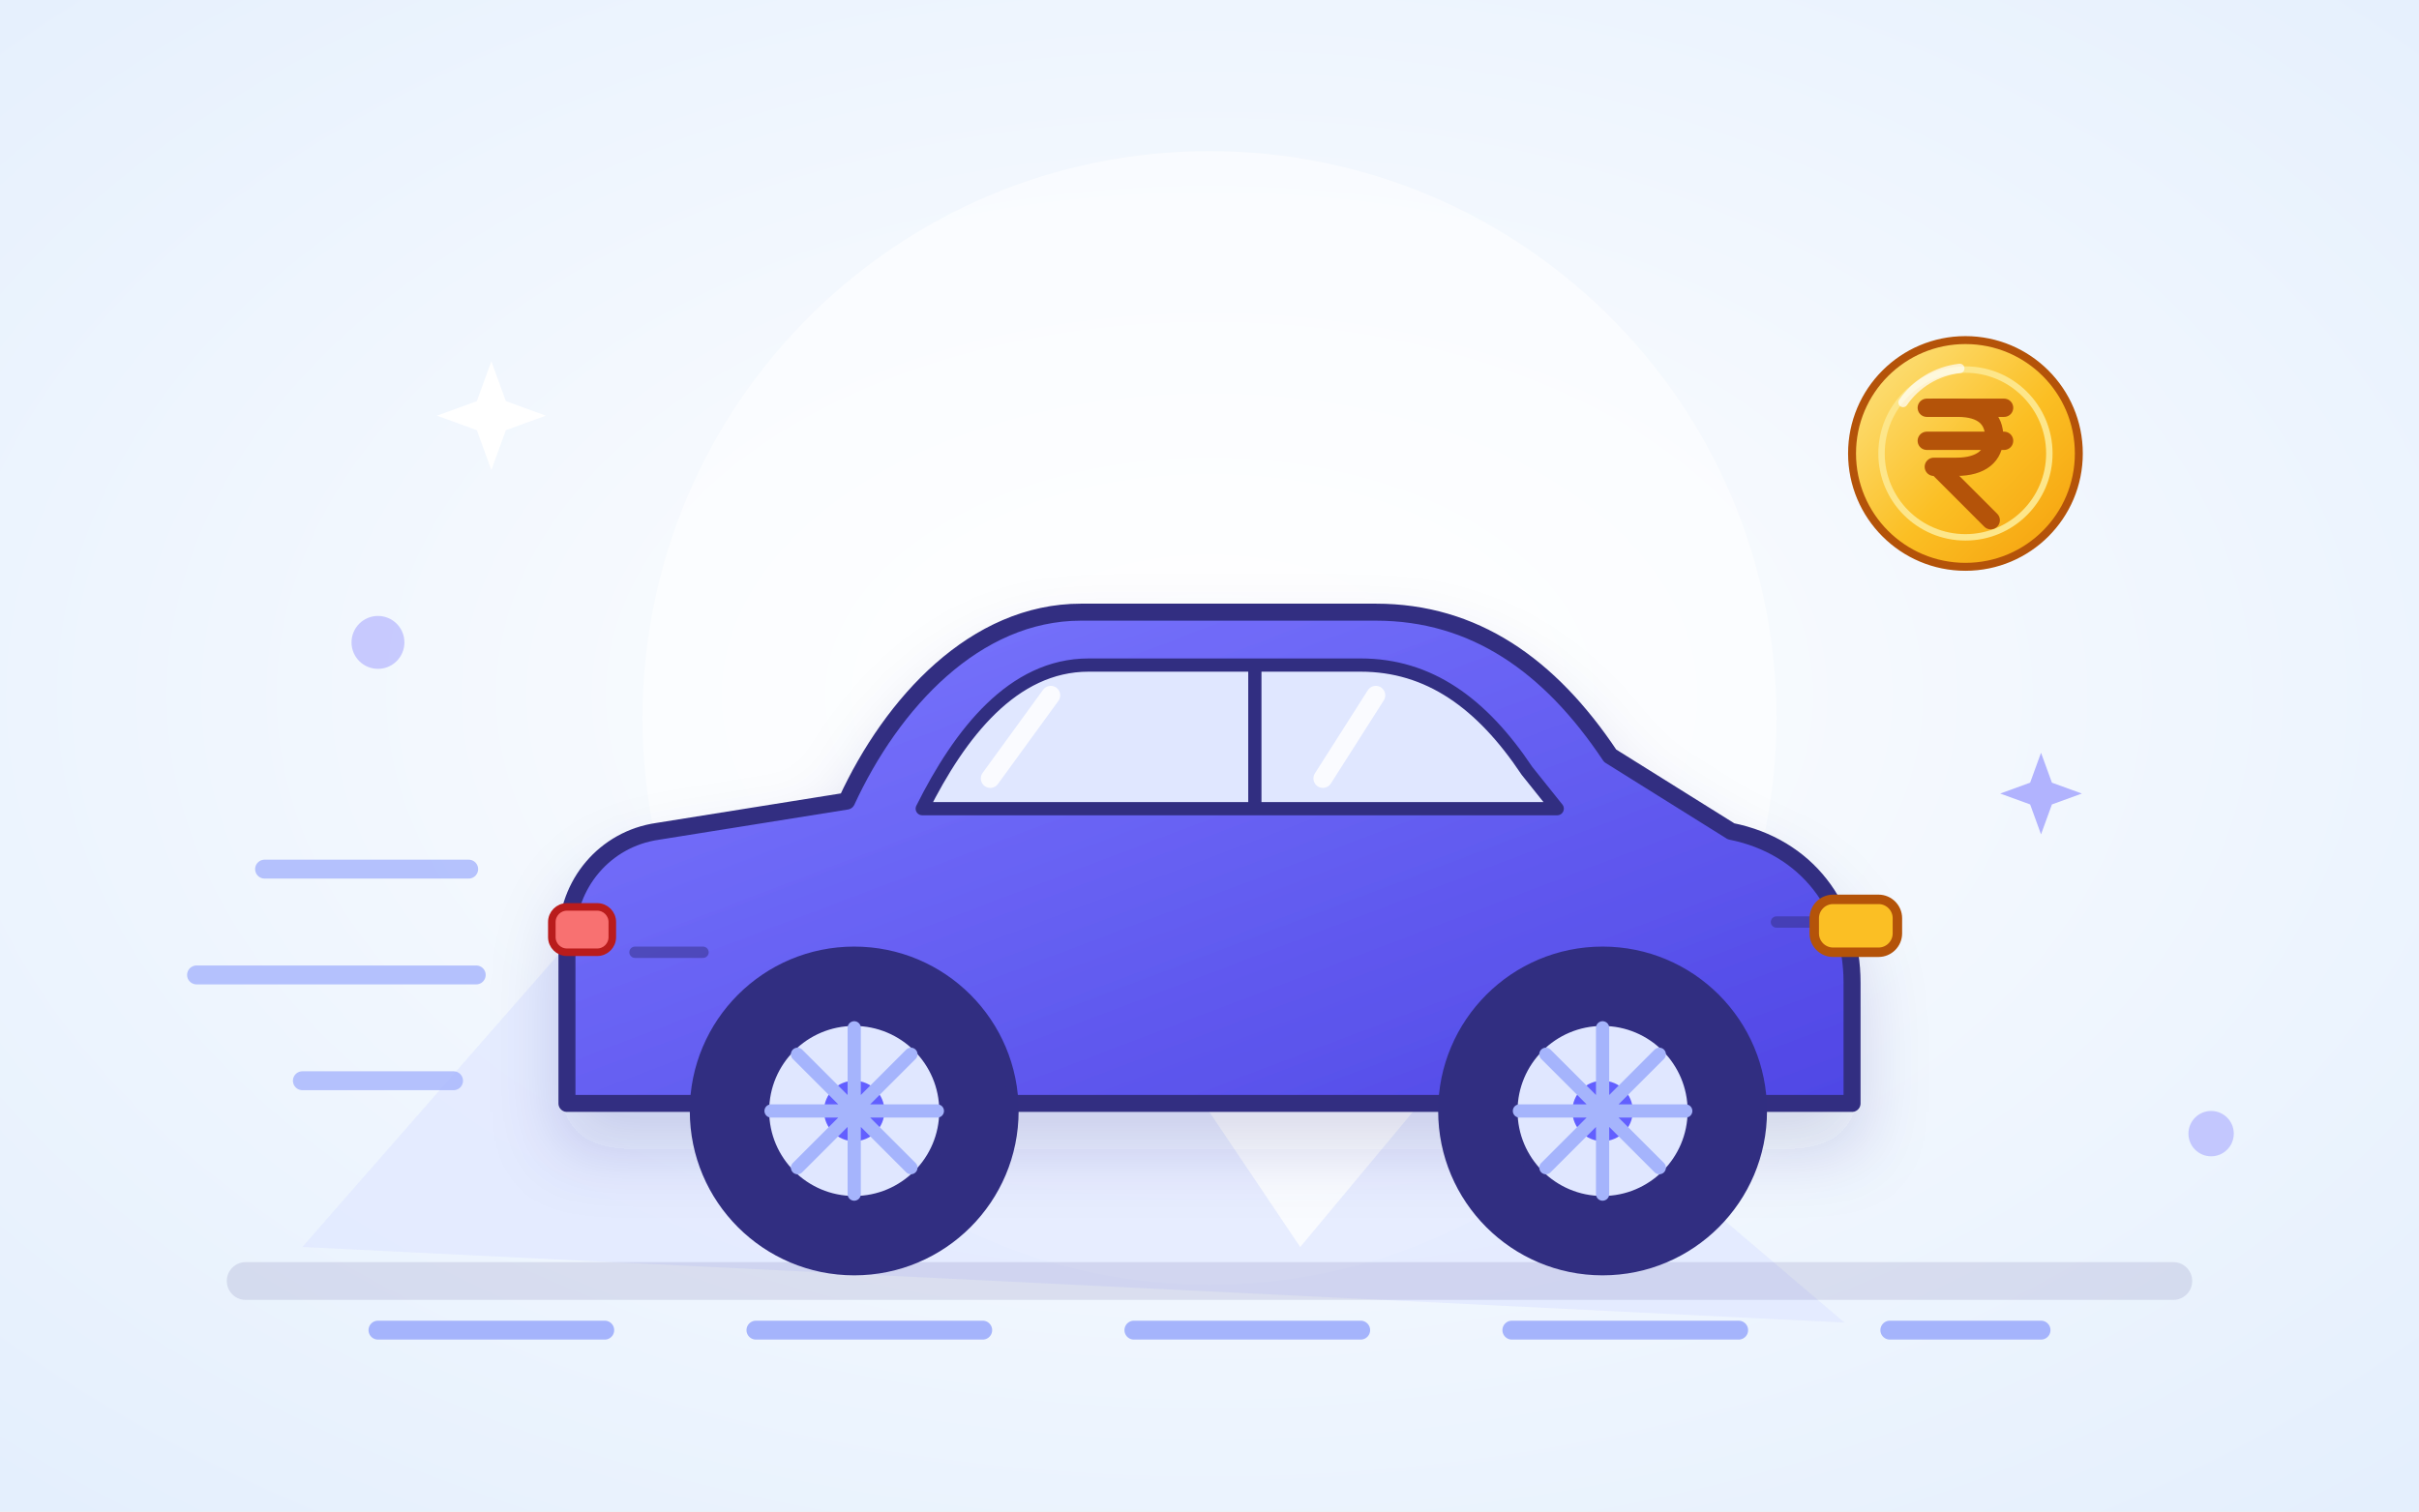
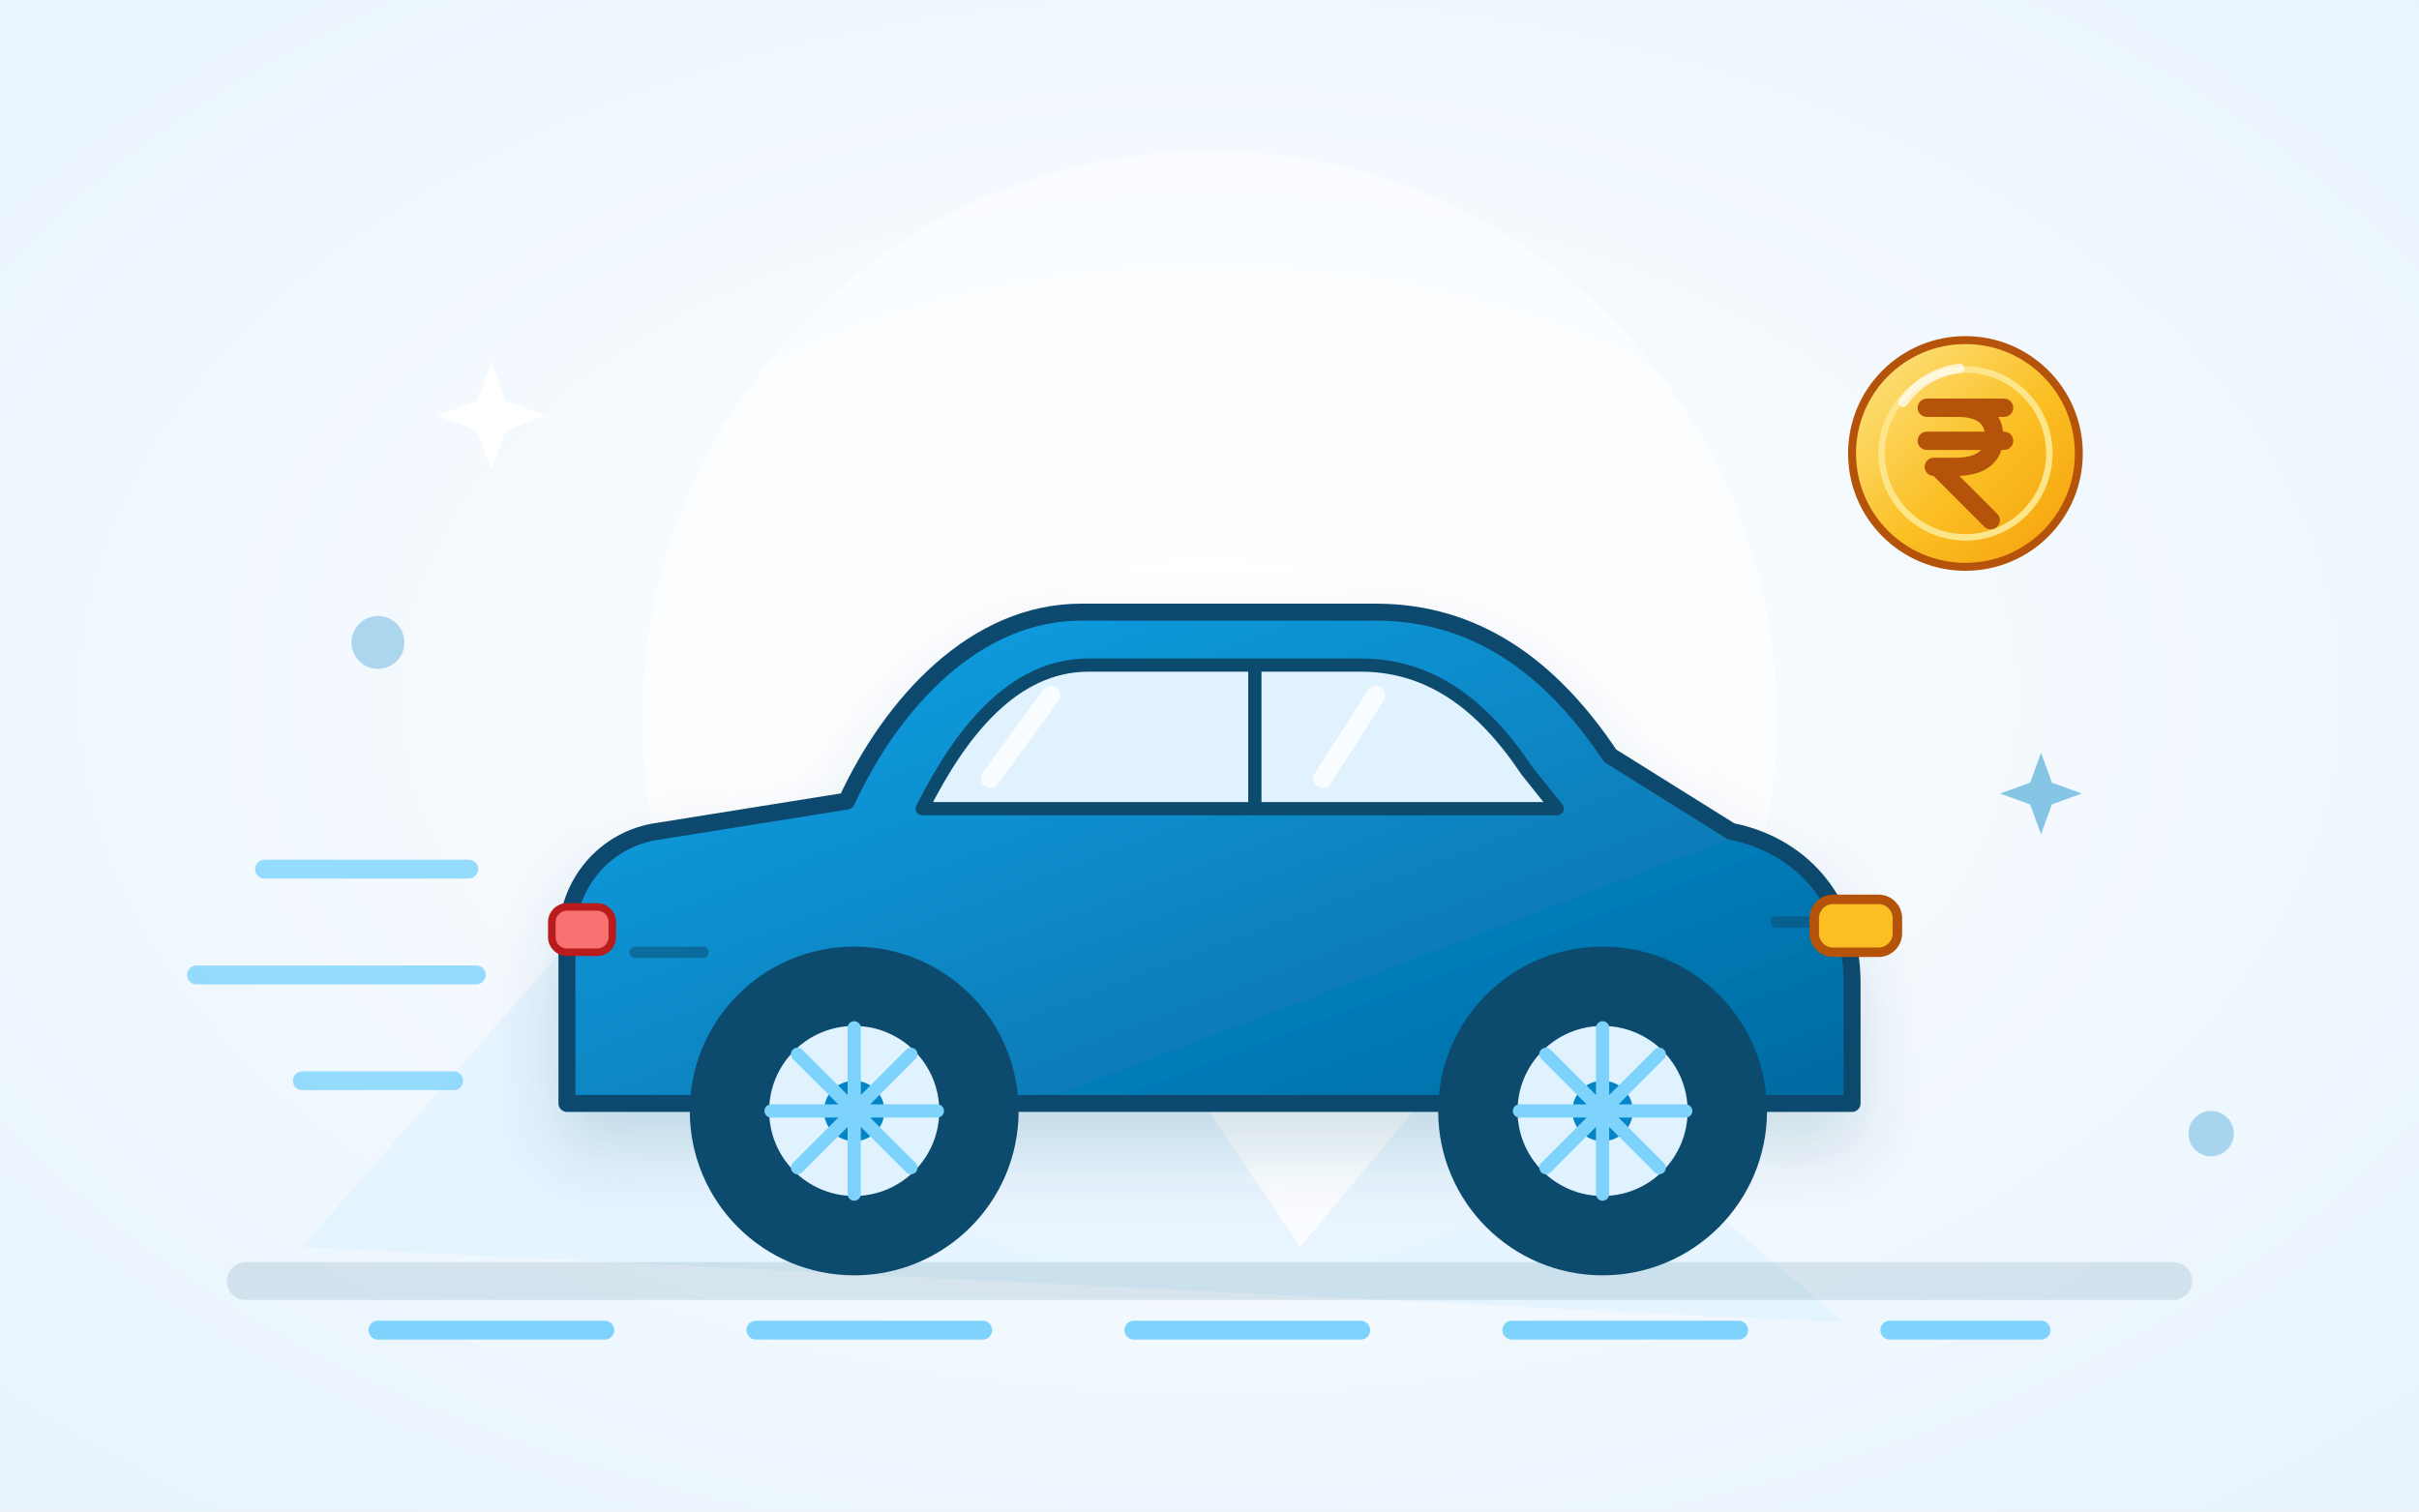
<svg xmlns="http://www.w3.org/2000/svg" viewBox="0 0 640 400" preserveAspectRatio="xMidYMid slice">
  <defs>
    <radialGradient id="bg" cx="50%" cy="46%" r="72%">
      <stop offset="0" stop-color="#fff" />
-       <stop offset="1" stop-color="#E4EFFD" />
+       <stop offset="1" stop-color="#e7f3fd" />
    </radialGradient>
    <linearGradient id="roof" x1="0" y1="0" x2="0" y2="1">
-       <stop offset="0" stop-color="#625FFF" />
-       <stop offset="1" stop-color="#4F46E5" />
+       <stop offset="0" stop-color="#0284c7" />
+       <stop offset="1" stop-color="#0369a1" />
    </linearGradient>
    <linearGradient id="wall" x1="0" y1="0" x2="1" y2="0">
      <stop offset="0" stop-color="#fff" />
-       <stop offset="1" stop-color="#E9ECFF" />
+       <stop offset="1" stop-color="#e6f4fd" />
    </linearGradient>
    <linearGradient id="gold" x1="0" y1="0" x2="0" y2="1">
      <stop offset="0" stop-color="#FDE68A" />
      <stop offset="1" stop-color="#F59E0B" />
    </linearGradient>
    <linearGradient id="goldH" x1="0" y1="0" x2="1" y2="1">
      <stop offset="0" stop-color="#FDE68A" />
      <stop offset=".55" stop-color="#FBBF24" />
      <stop offset="1" stop-color="#F59E0B" />
    </linearGradient>
    <linearGradient id="ind" x1="0" y1="0" x2="1" y2="1">
-       <stop offset="0" stop-color="#7C79FF" />
-       <stop offset="1" stop-color="#4F46E5" />
+       <stop offset="0" stop-color="#0ea5e9" />
+       <stop offset="1" stop-color="#0369a1" />
    </linearGradient>
    <linearGradient id="leaf" x1="0" y1="0" x2="0" y2="1">
      <stop offset="0" stop-color="#4ADE80" />
      <stop offset="1" stop-color="#22C55E" />
    </linearGradient>
    <filter id="sh" x="-30%" y="-30%" width="160%" height="170%">
-       <feDropShadow dx="0" dy="10" stdDeviation="9" flood-color="#312E81" flood-opacity=".16" />
+       <feDropShadow dx="0" dy="10" stdDeviation="9" flood-color="#0c4a6e" flood-opacity=".16" />
    </filter>
    <filter id="sh2" x="-30%" y="-30%" width="160%" height="170%">
-       <feDropShadow dx="0" dy="4" stdDeviation="4" flood-color="#312E81" flood-opacity=".18" />
+       <feDropShadow dx="0" dy="4" stdDeviation="4" flood-color="#0c4a6e" flood-opacity=".18" />
    </filter>
  </defs>
  <rect width="640" height="400" fill="url(#bg)" />
  <circle cx="320" cy="190" r="150" fill="#fff" opacity=".55" />
-   <path d="M80 330l70-80 54 56 62-92 78 116 50-60 94 80z" fill="#E0E7FF" opacity=".7" />
-   <rect x="60" y="334" width="520" height="10" rx="5" fill="#312E81" opacity=".12" />
-   <path d="M100 352h60M200 352h60M300 352h60M400 352h60M500 352h40" stroke="#A5B4FC" stroke-width="5" stroke-linecap="round" />
-   <path d="M70 230h54M52 258h74M80 286h40" stroke="#A5B4FC" stroke-width="5" stroke-linecap="round" opacity=".8" />
+   <path d="M80 330l70-80 54 56 62-92 78 116 50-60 94 80z" fill="#e0f2fe" opacity=".7" />
+   <rect x="60" y="334" width="520" height="10" rx="5" fill="#0c4a6e" opacity=".12" />
+   <path d="M100 352h60M200 352h60M300 352h60M400 352h60M500 352h40" stroke="#7dd3fc" stroke-width="5" stroke-linecap="round" />
+   <path d="M70 230h54M52 258h74M80 286h40" stroke="#7dd3fc" stroke-width="5" stroke-linecap="round" opacity=".8" />
  <g filter="url(#sh)">
-     <path d="M150 292v-44c0-14 10-26 24-28l50-8c12-26 34-50 62-50h78c26 0 46 14 62 38l32 20c20 4 32 20 32 40v32z" fill="url(#ind)" stroke="#312E81" stroke-width="4.5" stroke-linejoin="round" />
+     <path d="M150 292v-44c0-14 10-26 24-28l50-8c12-26 34-50 62-50h78c26 0 46 14 62 38l32 20c20 4 32 20 32 40v32z" fill="url(#ind)" stroke="#0c4a6e" stroke-width="4.5" stroke-linejoin="round" />
  </g>
-   <path d="M244 214c10-20 24-38 44-38h72c18 0 32 10 44 28l8 10z" fill="#E0E7FF" stroke="#312E81" stroke-width="3.5" stroke-linejoin="round" />
-   <path d="M332 176v38" stroke="#312E81" stroke-width="3.5" />
+   <path d="M244 214c10-20 24-38 44-38h72c18 0 32 10 44 28l8 10z" fill="#e0f2fe" stroke="#0c4a6e" stroke-width="3.5" stroke-linejoin="round" />
+   <path d="M332 176v38" stroke="#0c4a6e" stroke-width="3.5" />
  <path d="M262 206l16-22M350 206l14-22" stroke="#fff" stroke-width="5" stroke-linecap="round" opacity=".85" />
-   <path d="M168 252h18M470 244h24" stroke="#312E81" stroke-width="3" stroke-linecap="round" opacity=".5" />
+   <path d="M168 252h18M470 244h24" stroke="#0c4a6e" stroke-width="3" stroke-linecap="round" opacity=".5" />
  <rect x="480" y="238" width="22" height="14" rx="5" fill="#FBBF24" stroke="#B45309" stroke-width="2.5" />
  <rect x="146" y="240" width="16" height="12" rx="4" fill="#F87171" stroke="#B91C1C" stroke-width="2" />
-   <circle cx="226" cy="294" r="42" fill="#312E81" stroke="#312E81" stroke-width="3" />
-   <circle cx="226" cy="294" r="24" fill="#E0E7FF" stroke="#312E81" stroke-width="3" />
-   <circle cx="226" cy="294" r="8" fill="#625FFF" />
-   <path d="M226 272v44M204 294h44M211 279l30 30M241 279l-30 30" stroke="#A5B4FC" stroke-width="3.5" stroke-linecap="round" />
-   <circle cx="424" cy="294" r="42" fill="#312E81" stroke="#312E81" stroke-width="3" />
-   <circle cx="424" cy="294" r="24" fill="#E0E7FF" stroke="#312E81" stroke-width="3" />
-   <circle cx="424" cy="294" r="8" fill="#625FFF" />
-   <path d="M424 272v44M402 294h44M409 279l30 30M439 279l-30 30" stroke="#A5B4FC" stroke-width="3.5" stroke-linecap="round" />
+   <circle cx="226" cy="294" r="42" fill="#0c4a6e" stroke="#0c4a6e" stroke-width="3" />
+   <circle cx="226" cy="294" r="24" fill="#e0f2fe" stroke="#0c4a6e" stroke-width="3" />
+   <circle cx="226" cy="294" r="8" fill="#0284c7" />
+   <path d="M226 272v44M204 294h44M211 279l30 30M241 279l-30 30" stroke="#7dd3fc" stroke-width="3.5" stroke-linecap="round" />
+   <circle cx="424" cy="294" r="42" fill="#0c4a6e" stroke="#0c4a6e" stroke-width="3" />
+   <circle cx="424" cy="294" r="24" fill="#e0f2fe" stroke="#0c4a6e" stroke-width="3" />
+   <circle cx="424" cy="294" r="8" fill="#0284c7" />
+   <path d="M424 272v44M402 294h44M409 279l30 30M439 279l-30 30" stroke="#7dd3fc" stroke-width="3.5" stroke-linecap="round" />
  <circle cx="520" cy="120" r="30" fill="url(#goldH)" stroke="#B45309" stroke-width="2.1" />
  <circle cx="520" cy="120" r="22.2" fill="none" stroke="#FDE68A" stroke-width="1.7" />
  <g transform="translate(520 120) scale(1.86)" fill="none" stroke="#B45309" stroke-width="2.6" stroke-linecap="round" stroke-linejoin="round">
    <path d="M-5.5-6.5h11M-5.5-1.8h11" />
    <path d="M-4.5-6.5h3.4c3.6 0 5.2 1.6 5.2 4.2s-1.8 4.2-5.4 4.2h-3.2" />
    <path d="M-3.8 2.1L3.6 9.5" />
  </g>
  <path d="M503.5 106.5a21.0 21.0 0 0 1 15.0 -9.0" stroke="#fff" stroke-width="2.5" stroke-linecap="round" fill="none" opacity=".7" />
  <path d="M130 95.6L133.84 106.16 144.4 110 133.84 113.84 130 124.4 126.16 113.84 115.6 110 126.16 106.16Z" fill="#fff" opacity="1" />
-   <path d="M540 199.2L542.88 207.12 550.8 210 542.88 212.88 540 220.8 537.12 212.88 529.2 210 537.12 207.12Z" fill="#625FFF" opacity="0.45" />
-   <circle cx="100" cy="170" r="7" fill="#625FFF" opacity="0.3" />
-   <circle cx="585" cy="300" r="6" fill="#625FFF" opacity="0.3" />
+   <path d="M540 199.2L542.88 207.12 550.8 210 542.88 212.88 540 220.8 537.12 212.88 529.2 210 537.12 207.12Z" fill="#0284c7" opacity="0.45" />
+   <circle cx="100" cy="170" r="7" fill="#0284c7" opacity="0.3" />
+   <circle cx="585" cy="300" r="6" fill="#0284c7" opacity="0.3" />
</svg>
